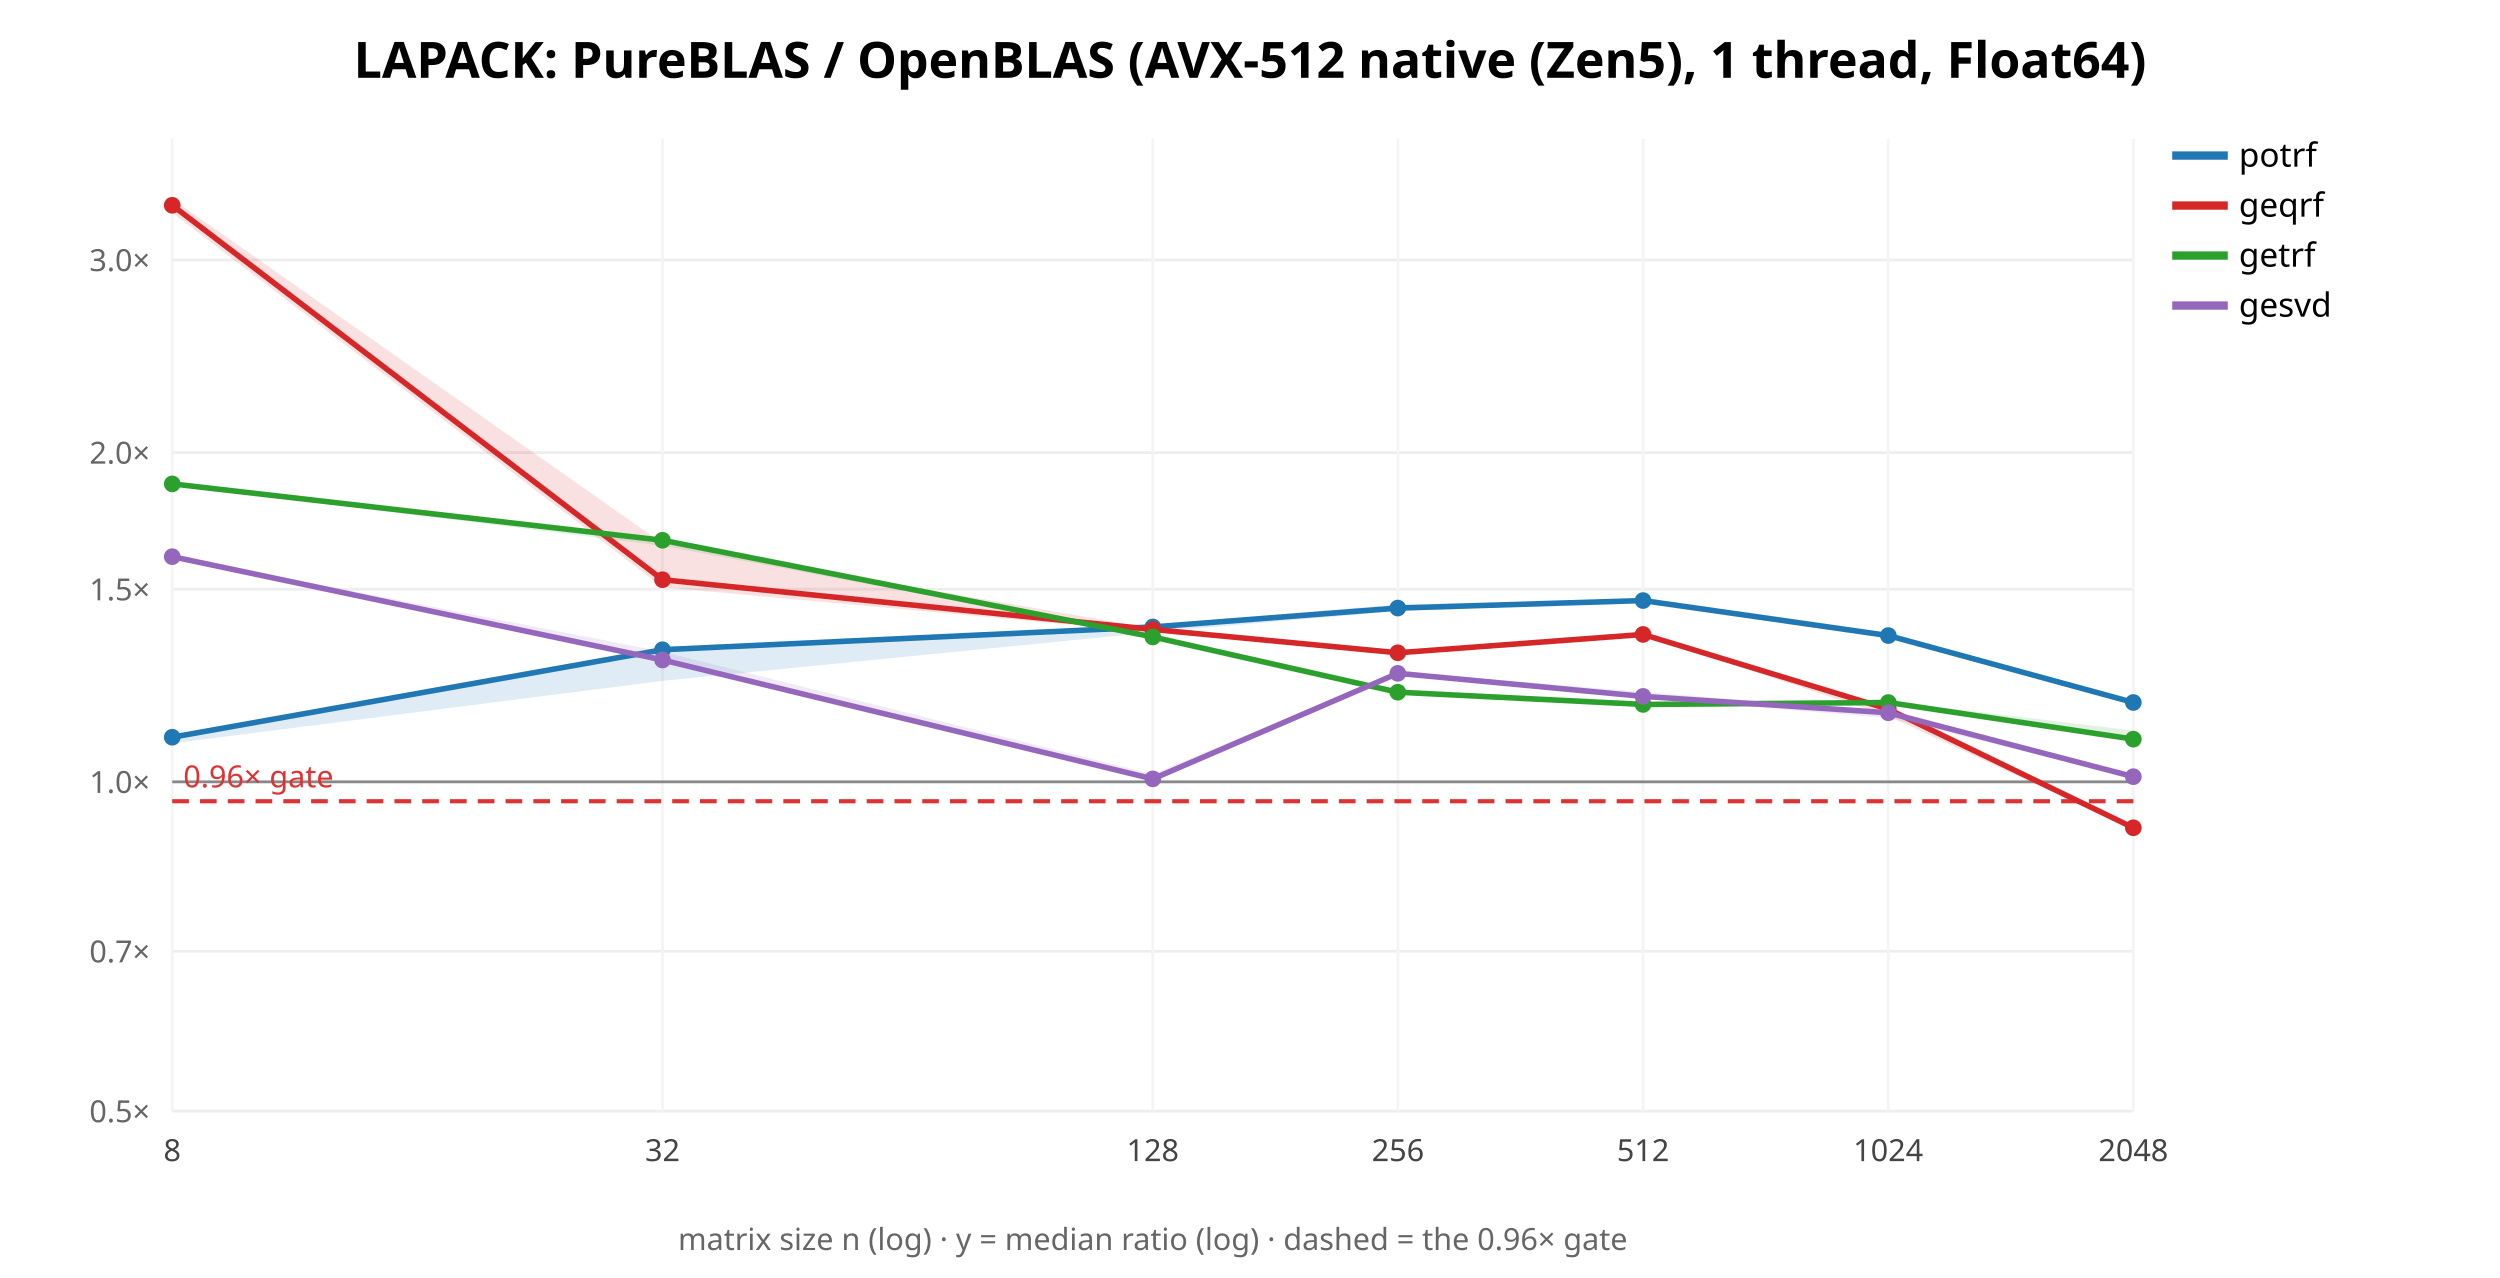
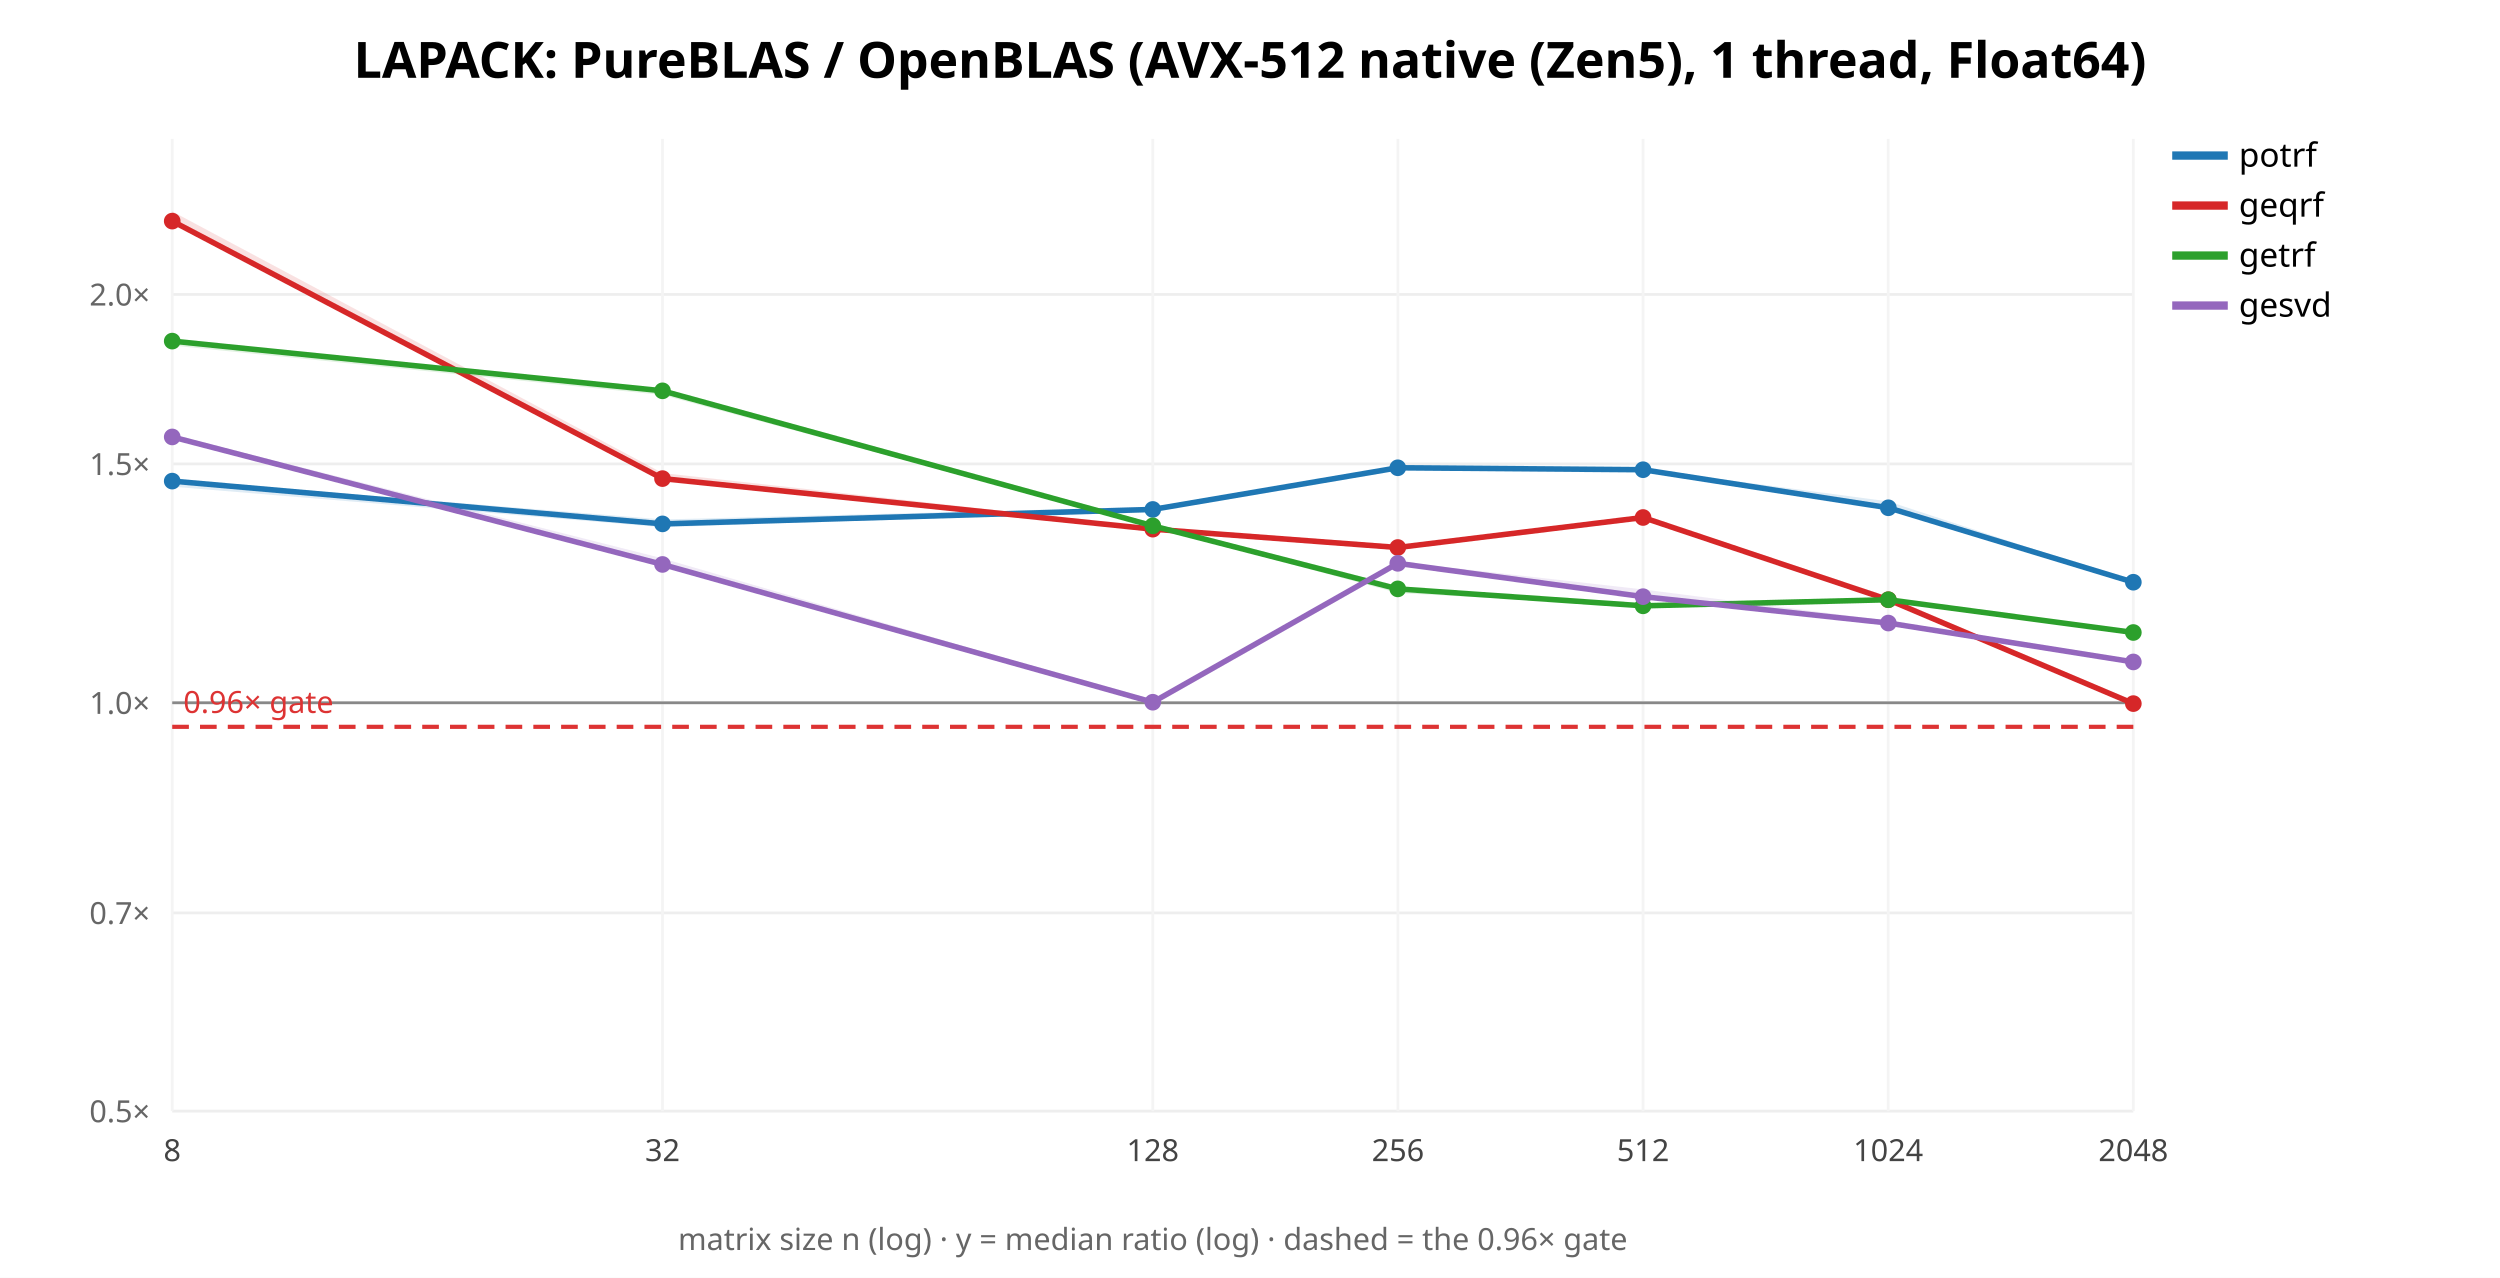
<svg xmlns="http://www.w3.org/2000/svg" width="900" height="460" font-family="sans-serif">
  <rect width="900" height="460" fill="white" />
  <text x="450.0" y="28" text-anchor="middle" font-size="18" font-weight="bold">LAPACK: PureBLAS / OpenBLAS (AVX-512 native (Zen5), 1 thread, Float64)</text>
  <line x1="62" y1="400.0" x2="768" y2="400.0" stroke="#eee" />
  <text x="54" y="404.0" text-anchor="end" font-size="11" fill="#666">0.5×</text>
-   <line x1="62" y1="342.459" x2="768" y2="342.459" stroke="#eee" />
-   <text x="54" y="346.459" text-anchor="end" font-size="11" fill="#666">0.7×</text>
-   <line x1="62" y1="281.464" x2="768" y2="281.464" stroke="#eee" />
-   <text x="54" y="285.464" text-anchor="end" font-size="11" fill="#666">1.0×</text>
-   <line x1="62" y1="212.125" x2="768" y2="212.125" stroke="#eee" />
-   <text x="54" y="216.125" text-anchor="end" font-size="11" fill="#666">1.5×</text>
-   <line x1="62" y1="162.928" x2="768" y2="162.928" stroke="#eee" />
-   <text x="54" y="166.928" text-anchor="end" font-size="11" fill="#666">2.0×</text>
-   <line x1="62" y1="93.589" x2="768" y2="93.589" stroke="#eee" />
-   <text x="54" y="97.589" text-anchor="end" font-size="11" fill="#666">3.0×</text>
+   <line x1="62" y1="328.642" x2="768" y2="328.642" stroke="#eee" />
+   <text x="54" y="332.642" text-anchor="end" font-size="11" fill="#666">0.7×</text>
+   <line x1="62" y1="253" x2="768" y2="253" stroke="#eee" />
+   <text x="54" y="257" text-anchor="end" font-size="11" fill="#666">1.0×</text>
+   <line x1="62" y1="167.01" x2="768" y2="167.01" stroke="#eee" />
+   <text x="54" y="171.01" text-anchor="end" font-size="11" fill="#666">1.5×</text>
+   <line x1="62" y1="106" x2="768" y2="106" stroke="#eee" />
+   <text x="54" y="110" text-anchor="end" font-size="11" fill="#666">2.0×</text>
  <line x1="62.0" y1="50" x2="62.0" y2="400" stroke="#f4f4f4" />
  <text x="62.0" y="418" text-anchor="middle" font-size="11" fill="#444">8</text>
  <line x1="238.5" y1="50" x2="238.5" y2="400" stroke="#f4f4f4" />
  <text x="238.5" y="418" text-anchor="middle" font-size="11" fill="#444">32</text>
  <line x1="415.0" y1="50" x2="415.0" y2="400" stroke="#f4f4f4" />
  <text x="415.0" y="418" text-anchor="middle" font-size="11" fill="#444">128</text>
  <line x1="503.25" y1="50" x2="503.25" y2="400" stroke="#f4f4f4" />
  <text x="503.25" y="418" text-anchor="middle" font-size="11" fill="#444">256</text>
  <line x1="591.5" y1="50" x2="591.5" y2="400" stroke="#f4f4f4" />
  <text x="591.5" y="418" text-anchor="middle" font-size="11" fill="#444">512</text>
  <line x1="679.75" y1="50" x2="679.75" y2="400" stroke="#f4f4f4" />
  <text x="679.75" y="418" text-anchor="middle" font-size="11" fill="#444">1024</text>
  <line x1="768.0" y1="50" x2="768.0" y2="400" stroke="#f4f4f4" />
  <text x="768.0" y="418" text-anchor="middle" font-size="11" fill="#444">2048</text>
-   <line x1="62" y1="281.464" x2="768" y2="281.464" stroke="#888" />
-   <line x1="62" y1="288.445" x2="768" y2="288.445" stroke="#d33" stroke-width="1.5" stroke-dasharray="6 4" />
-   <text x="66" y="283.445" font-size="11" fill="#d33">0.96× gate</text>
-   <polygon points="62.0,264.5 238.5,232.9 415.0,224.9 503.2,217.6 591.5,215.8 679.8,228.5 768.0,252.6 768.0,253.0 679.8,230.0 591.5,216.5 503.2,220.0 415.0,227.6 238.5,245.1 62.0,267.6" fill="#1f77b4" opacity="0.14" stroke="none" />
-   <polyline points="62.0,265.4 238.5,233.9 415.0,225.7 503.2,218.9 591.5,216.2 679.8,228.8 768.0,252.9" fill="none" stroke="#1f77b4" stroke-width="2" />
-   <circle cx="62.0" cy="265.4" r="3" fill="#1f77b4" />
-   <circle cx="238.5" cy="233.9" r="3" fill="#1f77b4" />
-   <circle cx="415.0" cy="225.7" r="3" fill="#1f77b4" />
-   <circle cx="503.2" cy="218.9" r="3" fill="#1f77b4" />
-   <circle cx="591.5" cy="216.2" r="3" fill="#1f77b4" />
-   <circle cx="679.8" cy="228.8" r="3" fill="#1f77b4" />
-   <circle cx="768.0" cy="252.9" r="3" fill="#1f77b4" />
+   <line x1="62" y1="253" x2="768" y2="253" stroke="#888" />
+   <line x1="62" y1="261.657" x2="768" y2="261.657" stroke="#d33" stroke-width="1.5" stroke-dasharray="6 4" />
+   <text x="66" y="256.657" font-size="11" fill="#d33">0.96× gate</text>
+   <polygon points="62.0,172.7 238.5,187.0 415.0,182.5 503.2,168.1 591.5,168.8 679.8,180.5 768.0,209.5 768.0,209.8 679.8,183.5 591.5,169.3 503.2,168.9 415.0,183.9 238.5,189.8 62.0,175.2" fill="#1f77b4" opacity="0.14" stroke="none" />
+   <polyline points="62.0,173.2 238.5,188.6 415.0,183.4 503.2,168.4 591.5,169.1 679.8,182.8 768.0,209.6" fill="none" stroke="#1f77b4" stroke-width="2" />
+   <circle cx="62.0" cy="173.2" r="3" fill="#1f77b4" />
+   <circle cx="238.5" cy="188.6" r="3" fill="#1f77b4" />
+   <circle cx="415.0" cy="183.4" r="3" fill="#1f77b4" />
+   <circle cx="503.2" cy="168.4" r="3" fill="#1f77b4" />
+   <circle cx="591.5" cy="169.1" r="3" fill="#1f77b4" />
+   <circle cx="679.8" cy="182.8" r="3" fill="#1f77b4" />
+   <circle cx="768.0" cy="209.6" r="3" fill="#1f77b4" />
  <line x1="782" y1="56" x2="802" y2="56" stroke="#1f77b4" stroke-width="3" />
  <text x="806" y="60" font-size="12">potrf</text>
-   <polygon points="62.0,71.6 238.5,195.6 415.0,226.3 503.2,234.5 591.5,228.0 679.8,254.8 768.0,297.7 768.0,298.7 679.8,257.8 591.5,228.6 503.2,235.1 415.0,227.6 238.5,211.4 62.0,76.6" fill="#d62728" opacity="0.14" stroke="none" />
-   <polyline points="62.0,73.9 238.5,208.7 415.0,226.6 503.2,235.0 591.5,228.4 679.8,255.3 768.0,298.0" fill="none" stroke="#d62728" stroke-width="2" />
-   <circle cx="62.0" cy="73.9" r="3" fill="#d62728" />
-   <circle cx="238.5" cy="208.7" r="3" fill="#d62728" />
-   <circle cx="415.0" cy="226.6" r="3" fill="#d62728" />
-   <circle cx="503.2" cy="235.0" r="3" fill="#d62728" />
-   <circle cx="591.5" cy="228.4" r="3" fill="#d62728" />
-   <circle cx="679.8" cy="255.3" r="3" fill="#d62728" />
-   <circle cx="768.0" cy="298.0" r="3" fill="#d62728" />
+   <polygon points="62.0,76.1 238.5,170.3 415.0,189.9 503.2,197.0 591.5,186.2 679.8,215.5 768.0,252.6 768.0,253.8 679.8,216.0 591.5,186.4 503.2,197.2 415.0,190.6 238.5,172.6 62.0,80.4" fill="#d62728" opacity="0.14" stroke="none" />
+   <polyline points="62.0,79.6 238.5,172.3 415.0,190.5 503.2,197.1 591.5,186.3 679.8,215.9 768.0,253.3" fill="none" stroke="#d62728" stroke-width="2" />
+   <circle cx="62.0" cy="79.6" r="3" fill="#d62728" />
+   <circle cx="238.5" cy="172.3" r="3" fill="#d62728" />
+   <circle cx="415.0" cy="190.5" r="3" fill="#d62728" />
+   <circle cx="503.2" cy="197.1" r="3" fill="#d62728" />
+   <circle cx="591.5" cy="186.3" r="3" fill="#d62728" />
+   <circle cx="679.8" cy="215.9" r="3" fill="#d62728" />
+   <circle cx="768.0" cy="253.3" r="3" fill="#d62728" />
  <line x1="782" y1="74" x2="802" y2="74" stroke="#d62728" stroke-width="3" />
  <text x="806" y="78" font-size="12">geqrf</text>
-   <polygon points="62.0,173.5 238.5,193.9 415.0,229.1 503.2,248.7 591.5,253.5 679.8,252.4 768.0,263.0 768.0,266.5 679.8,253.1 591.5,253.8 503.2,250.0 415.0,229.4 238.5,196.5 62.0,174.5" fill="#2ca02c" opacity="0.14" stroke="none" />
-   <polyline points="62.0,174.2 238.5,194.5 415.0,229.3 503.2,249.2 591.5,253.6 679.8,252.9 768.0,266.1" fill="none" stroke="#2ca02c" stroke-width="2" />
-   <circle cx="62.0" cy="174.2" r="3" fill="#2ca02c" />
-   <circle cx="238.5" cy="194.5" r="3" fill="#2ca02c" />
-   <circle cx="415.0" cy="229.3" r="3" fill="#2ca02c" />
-   <circle cx="503.2" cy="249.2" r="3" fill="#2ca02c" />
-   <circle cx="591.5" cy="253.6" r="3" fill="#2ca02c" />
-   <circle cx="679.8" cy="252.9" r="3" fill="#2ca02c" />
-   <circle cx="768.0" cy="266.1" r="3" fill="#2ca02c" />
+   <polygon points="62.0,122.4 238.5,140.5 415.0,188.4 503.2,211.5 591.5,218.0 679.8,215.9 768.0,227.4 768.0,228.0 679.8,216.0 591.5,218.1 503.2,213.5 415.0,189.6 238.5,142.2 62.0,124.4" fill="#2ca02c" opacity="0.14" stroke="none" />
+   <polyline points="62.0,122.8 238.5,140.7 415.0,189.3 503.2,212.0 591.5,218.1 679.8,215.9 768.0,227.7" fill="none" stroke="#2ca02c" stroke-width="2" />
+   <circle cx="62.0" cy="122.8" r="3" fill="#2ca02c" />
+   <circle cx="238.5" cy="140.7" r="3" fill="#2ca02c" />
+   <circle cx="415.0" cy="189.3" r="3" fill="#2ca02c" />
+   <circle cx="503.2" cy="212.0" r="3" fill="#2ca02c" />
+   <circle cx="591.5" cy="218.1" r="3" fill="#2ca02c" />
+   <circle cx="679.8" cy="215.9" r="3" fill="#2ca02c" />
+   <circle cx="768.0" cy="227.7" r="3" fill="#2ca02c" />
  <line x1="782" y1="92" x2="802" y2="92" stroke="#2ca02c" stroke-width="3" />
  <text x="806" y="96" font-size="12">getrf</text>
-   <polygon points="62.0,200.1 238.5,234.6 415.0,278.7 503.2,241.8 591.5,249.1 679.8,256.1 768.0,279.2 768.0,280.1 679.8,258.5 591.5,251.3 503.2,242.9 415.0,280.6 238.5,237.7 62.0,200.4" fill="#9467bd" opacity="0.14" stroke="none" />
-   <polyline points="62.0,200.4 238.5,237.6 415.0,280.4 503.2,242.4 591.5,250.7 679.8,256.6 768.0,279.6" fill="none" stroke="#9467bd" stroke-width="2" />
-   <circle cx="62.0" cy="200.4" r="3" fill="#9467bd" />
-   <circle cx="238.5" cy="237.6" r="3" fill="#9467bd" />
-   <circle cx="415.0" cy="280.4" r="3" fill="#9467bd" />
-   <circle cx="503.2" cy="242.4" r="3" fill="#9467bd" />
-   <circle cx="591.5" cy="250.7" r="3" fill="#9467bd" />
-   <circle cx="679.8" cy="256.6" r="3" fill="#9467bd" />
-   <circle cx="768.0" cy="279.6" r="3" fill="#9467bd" />
+   <polygon points="62.0,156.5 238.5,201.0 415.0,252.5 503.2,202.2 591.5,212.2 679.8,223.5 768.0,238.3 768.0,238.3 679.8,224.6 591.5,215.1 503.2,203.0 415.0,252.9 238.5,203.6 62.0,157.7" fill="#9467bd" opacity="0.14" stroke="none" />
+   <polyline points="62.0,157.3 238.5,203.2 415.0,252.8 503.2,202.8 591.5,214.8 679.8,224.3 768.0,238.3" fill="none" stroke="#9467bd" stroke-width="2" />
+   <circle cx="62.0" cy="157.3" r="3" fill="#9467bd" />
+   <circle cx="238.5" cy="203.2" r="3" fill="#9467bd" />
+   <circle cx="415.0" cy="252.8" r="3" fill="#9467bd" />
+   <circle cx="503.2" cy="202.8" r="3" fill="#9467bd" />
+   <circle cx="591.5" cy="214.8" r="3" fill="#9467bd" />
+   <circle cx="679.8" cy="224.3" r="3" fill="#9467bd" />
+   <circle cx="768.0" cy="238.3" r="3" fill="#9467bd" />
  <line x1="782" y1="110" x2="802" y2="110" stroke="#9467bd" stroke-width="3" />
  <text x="806" y="114" font-size="12">gesvd</text>
  <text x="415.0" y="450" text-anchor="middle" font-size="11" fill="#666">matrix size n (log) · y = median ratio (log) · dashed = the 0.96× gate</text>
</svg>
